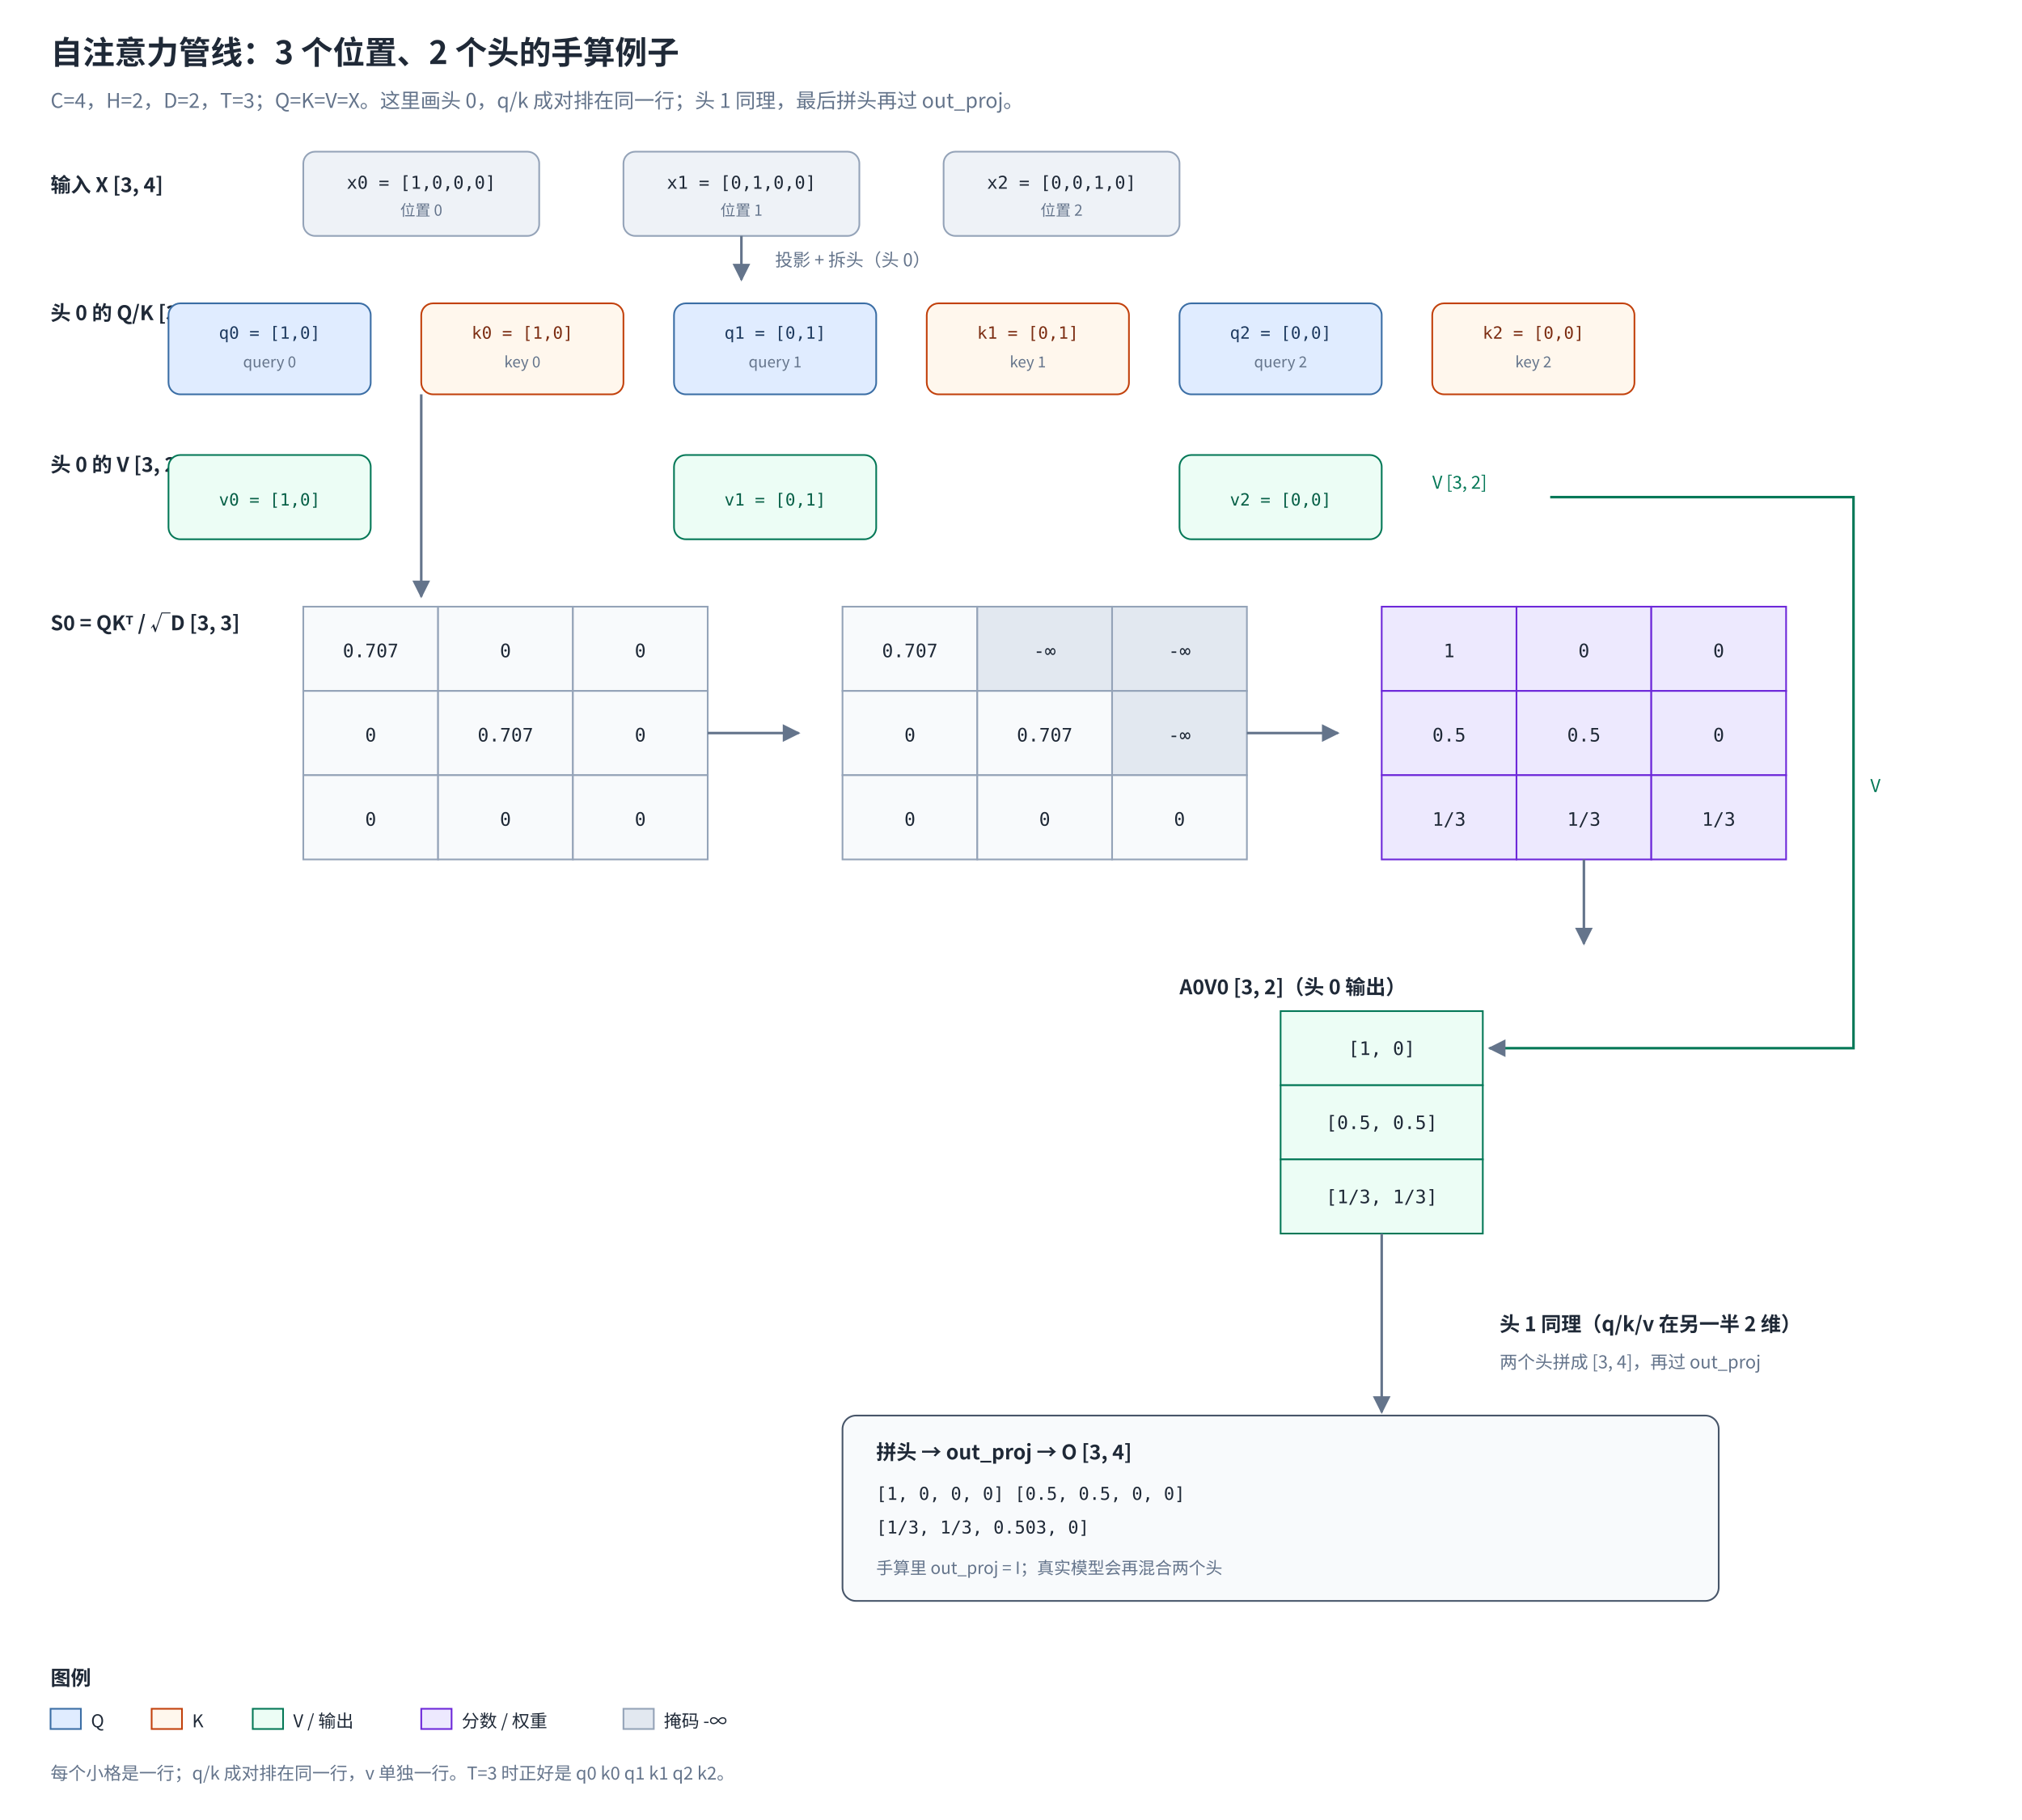
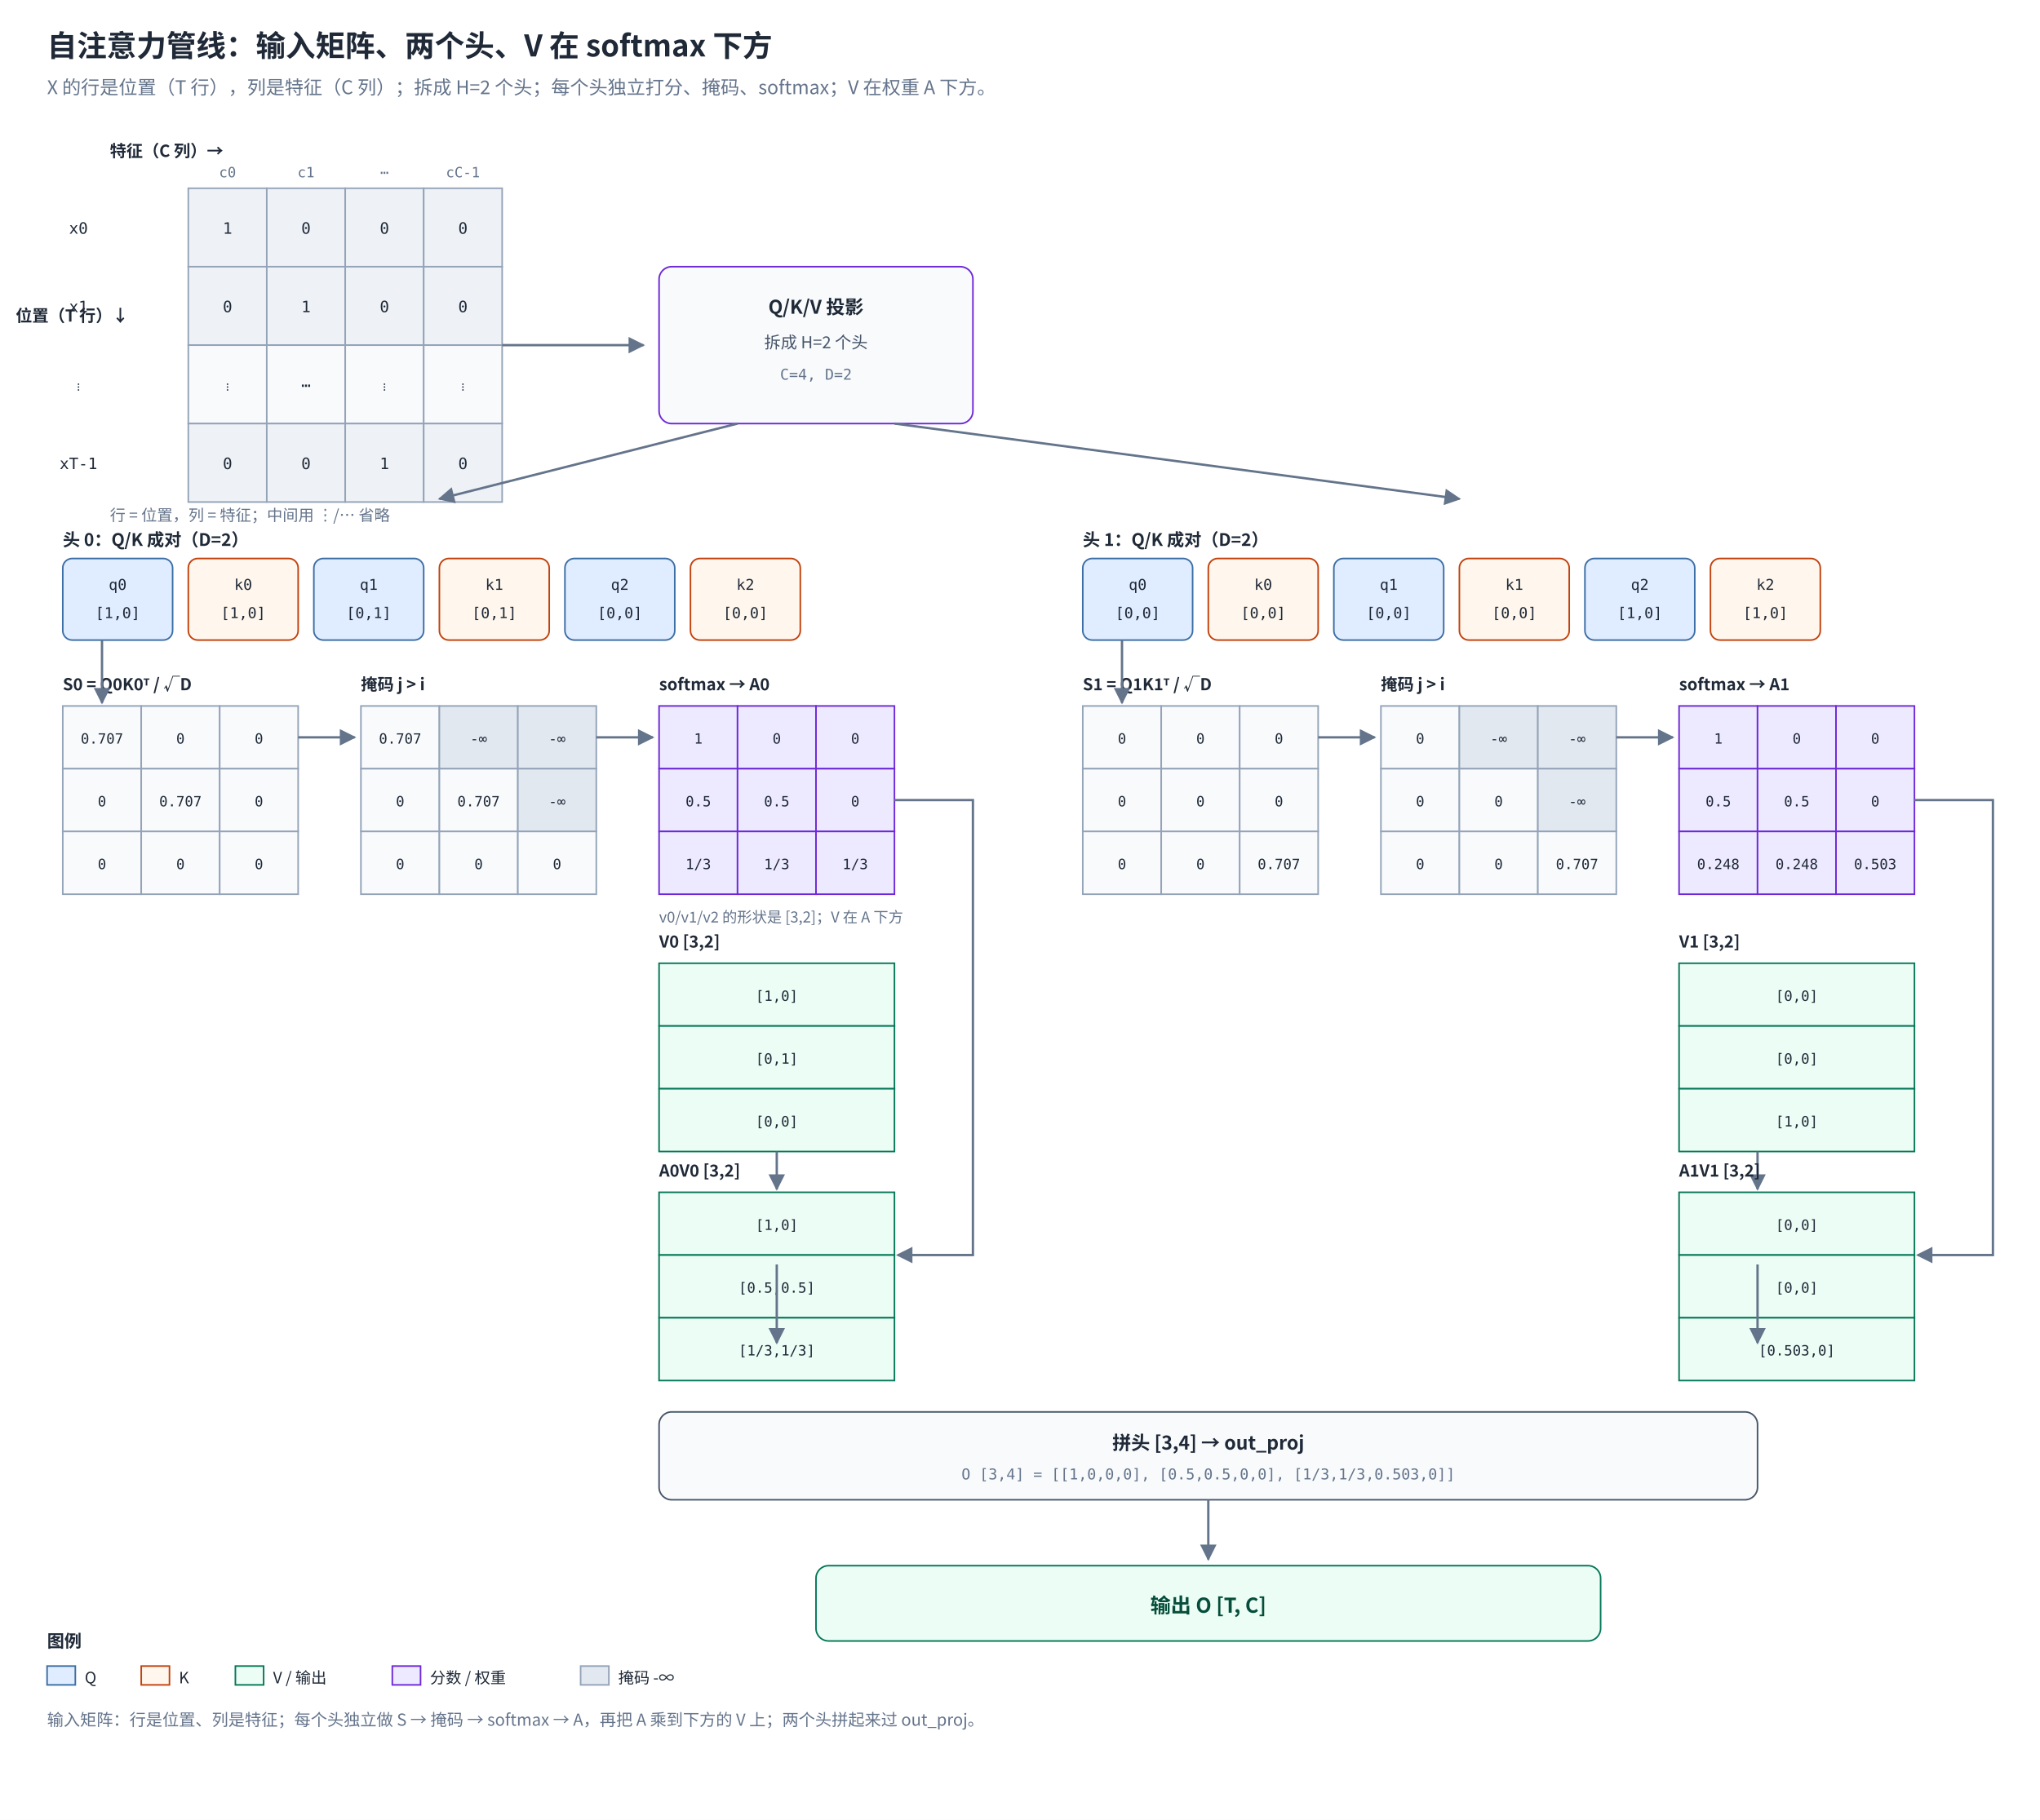
- <svg xmlns="http://www.w3.org/2000/svg" viewBox="0 0 1200 1080" role="img" aria-labelledby="title desc">
-   <rect width="1200" height="1080" fill="#ffffff" />
-   <text x="30" y="38" font-family="system-ui, 'Noto Sans CJK SC', 'Noto Sans SC', sans-serif" font-size="19" font-weight="600" fill="#1f2937">自注意力管线：3 个位置、2 个头的手算例子</text>
-   <text x="30" y="64" font-family="system-ui, 'Noto Sans CJK SC', 'Noto Sans SC', sans-serif" font-size="12" fill="#64748b">C=4，H=2，D=2，T=3；Q=K=V=X。这里画头 0，q/k 成对排在同一行；头 1 同理，最后拼头再过 out_proj。</text>
-   <text x="30" y="114" font-family="system-ui, 'Noto Sans CJK SC', 'Noto Sans SC', sans-serif" font-size="12" font-weight="600" fill="#1f2937">输入 X [3, 4]</text>
-   <rect x="180" y="90" width="140" height="50" rx="7" fill="#eef2f7" stroke="#94a3b8" />
-   <text x="250" y="112" text-anchor="middle" font-family="ui-monospace, monospace" font-size="10.5" fill="#1f2937">x0 = [1,0,0,0]</text>
-   <text x="250" y="128" text-anchor="middle" font-family="system-ui, 'Noto Sans CJK SC', 'Noto Sans SC', sans-serif" font-size="9" fill="#64748b">位置 0</text>
-   <rect x="370" y="90" width="140" height="50" rx="7" fill="#eef2f7" stroke="#94a3b8" />
-   <text x="440" y="112" text-anchor="middle" font-family="ui-monospace, monospace" font-size="10.5" fill="#1f2937">x1 = [0,1,0,0]</text>
-   <text x="440" y="128" text-anchor="middle" font-family="system-ui, 'Noto Sans CJK SC', 'Noto Sans SC', sans-serif" font-size="9" fill="#64748b">位置 1</text>
-   <rect x="560" y="90" width="140" height="50" rx="7" fill="#eef2f7" stroke="#94a3b8" />
-   <text x="630" y="112" text-anchor="middle" font-family="ui-monospace, monospace" font-size="10.5" fill="#1f2937">x2 = [0,0,1,0]</text>
-   <text x="630" y="128" text-anchor="middle" font-family="system-ui, 'Noto Sans CJK SC', 'Noto Sans SC', sans-serif" font-size="9" fill="#64748b">位置 2</text>
-   <line x1="440" y1="140" x2="440" y2="166" stroke="#64748b" stroke-width="1.5" marker-end="url(#arrow)" />
-   <text x="460" y="158" font-family="system-ui, 'Noto Sans CJK SC', 'Noto Sans SC', sans-serif" font-size="10.5" fill="#64748b">投影 + 拆头（头 0）</text>
-   <text x="30" y="190" font-family="system-ui, 'Noto Sans CJK SC', 'Noto Sans SC', sans-serif" font-size="12" font-weight="600" fill="#1f2937">头 0 的 Q/K [3, 2]：q/k 成对</text>
-   <rect x="100" y="180" width="120" height="54" rx="7" fill="#e0ecff" stroke="#3b6ea5" />
-   <text x="160" y="201" text-anchor="middle" font-family="ui-monospace, monospace" font-size="10" fill="#1e3a5f">q0 = [1,0]</text>
-   <text x="160" y="218" text-anchor="middle" font-family="system-ui, 'Noto Sans CJK SC', 'Noto Sans SC', sans-serif" font-size="9" fill="#64748b">query 0</text>
-   <rect x="250" y="180" width="120" height="54" rx="7" fill="#fff7ed" stroke="#c2410c" />
-   <text x="310" y="201" text-anchor="middle" font-family="ui-monospace, monospace" font-size="10" fill="#7c2d12">k0 = [1,0]</text>
-   <text x="310" y="218" text-anchor="middle" font-family="system-ui, 'Noto Sans CJK SC', 'Noto Sans SC', sans-serif" font-size="9" fill="#64748b">key 0</text>
-   <rect x="400" y="180" width="120" height="54" rx="7" fill="#e0ecff" stroke="#3b6ea5" />
-   <text x="460" y="201" text-anchor="middle" font-family="ui-monospace, monospace" font-size="10" fill="#1e3a5f">q1 = [0,1]</text>
-   <text x="460" y="218" text-anchor="middle" font-family="system-ui, 'Noto Sans CJK SC', 'Noto Sans SC', sans-serif" font-size="9" fill="#64748b">query 1</text>
-   <rect x="550" y="180" width="120" height="54" rx="7" fill="#fff7ed" stroke="#c2410c" />
-   <text x="610" y="201" text-anchor="middle" font-family="ui-monospace, monospace" font-size="10" fill="#7c2d12">k1 = [0,1]</text>
-   <text x="610" y="218" text-anchor="middle" font-family="system-ui, 'Noto Sans CJK SC', 'Noto Sans SC', sans-serif" font-size="9" fill="#64748b">key 1</text>
-   <rect x="700" y="180" width="120" height="54" rx="7" fill="#e0ecff" stroke="#3b6ea5" />
-   <text x="760" y="201" text-anchor="middle" font-family="ui-monospace, monospace" font-size="10" fill="#1e3a5f">q2 = [0,0]</text>
-   <text x="760" y="218" text-anchor="middle" font-family="system-ui, 'Noto Sans CJK SC', 'Noto Sans SC', sans-serif" font-size="9" fill="#64748b">query 2</text>
-   <rect x="850" y="180" width="120" height="54" rx="7" fill="#fff7ed" stroke="#c2410c" />
-   <text x="910" y="201" text-anchor="middle" font-family="ui-monospace, monospace" font-size="10" fill="#7c2d12">k2 = [0,0]</text>
-   <text x="910" y="218" text-anchor="middle" font-family="system-ui, 'Noto Sans CJK SC', 'Noto Sans SC', sans-serif" font-size="9" fill="#64748b">key 2</text>
-   <text x="30" y="280" font-family="system-ui, 'Noto Sans CJK SC', 'Noto Sans SC', sans-serif" font-size="12" font-weight="600" fill="#1f2937">头 0 的 V [3, 2]</text>
-   <rect x="100" y="270" width="120" height="50" rx="7" fill="#ecfdf5" stroke="#047857" />
-   <text x="160" y="300" text-anchor="middle" font-family="ui-monospace, monospace" font-size="10" fill="#065f46">v0 = [1,0]</text>
-   <rect x="400" y="270" width="120" height="50" rx="7" fill="#ecfdf5" stroke="#047857" />
-   <text x="460" y="300" text-anchor="middle" font-family="ui-monospace, monospace" font-size="10" fill="#065f46">v1 = [0,1]</text>
-   <rect x="700" y="270" width="120" height="50" rx="7" fill="#ecfdf5" stroke="#047857" />
-   <text x="760" y="300" text-anchor="middle" font-family="ui-monospace, monospace" font-size="10" fill="#065f46">v2 = [0,0]</text>
-   <line x1="250" y1="234" x2="250" y2="354" stroke="#64748b" stroke-width="1.5" marker-end="url(#arrow)" />
-   <text x="30" y="374" font-family="system-ui, 'Noto Sans CJK SC', 'Noto Sans SC', sans-serif" font-size="12" font-weight="600" fill="#1f2937">S0 = QKᵀ / √D [3, 3]</text>
-   <g font-family="ui-monospace, monospace" font-size="11" fill="#1f2937">
-     <rect x="180" y="360" width="80" height="50" fill="#f8fafc" stroke="#94a3b8" />
-     <text x="220" y="390" text-anchor="middle">0.707</text>
-     <rect x="260" y="360" width="80" height="50" fill="#f8fafc" stroke="#94a3b8" />
-     <text x="300" y="390" text-anchor="middle">0</text>
-     <rect x="340" y="360" width="80" height="50" fill="#f8fafc" stroke="#94a3b8" />
-     <text x="380" y="390" text-anchor="middle">0</text>
-     <rect x="180" y="410" width="80" height="50" fill="#f8fafc" stroke="#94a3b8" />
-     <text x="220" y="440" text-anchor="middle">0</text>
-     <rect x="260" y="410" width="80" height="50" fill="#f8fafc" stroke="#94a3b8" />
-     <text x="300" y="440" text-anchor="middle">0.707</text>
-     <rect x="340" y="410" width="80" height="50" fill="#f8fafc" stroke="#94a3b8" />
-     <text x="380" y="440" text-anchor="middle">0</text>
-     <rect x="180" y="460" width="80" height="50" fill="#f8fafc" stroke="#94a3b8" />
-     <text x="220" y="490" text-anchor="middle">0</text>
-     <rect x="260" y="460" width="80" height="50" fill="#f8fafc" stroke="#94a3b8" />
-     <text x="300" y="490" text-anchor="middle">0</text>
-     <rect x="340" y="460" width="80" height="50" fill="#f8fafc" stroke="#94a3b8" />
-     <text x="380" y="490" text-anchor="middle">0</text>
-   </g>
-   <line x1="420" y1="435" x2="474" y2="435" stroke="#64748b" stroke-width="1.5" marker-end="url(#arrow)" />
-   <text x="500" y="374" font-family="system-ui, 'Noto Sans CJK SC', 'Noto Sans SC', sans-serif" font-size="12" font-weight="600" fill="#1f2937">掩码：j &gt; i → -∞</text>
-   <g font-family="ui-monospace, monospace" font-size="11" fill="#1f2937">
-     <rect x="500" y="360" width="80" height="50" fill="#f8fafc" stroke="#94a3b8" />
-     <text x="540" y="390" text-anchor="middle">0.707</text>
-     <rect x="580" y="360" width="80" height="50" fill="#e2e8f0" stroke="#94a3b8" />
-     <text x="620" y="390" text-anchor="middle">-∞</text>
-     <rect x="660" y="360" width="80" height="50" fill="#e2e8f0" stroke="#94a3b8" />
-     <text x="700" y="390" text-anchor="middle">-∞</text>
-     <rect x="500" y="410" width="80" height="50" fill="#f8fafc" stroke="#94a3b8" />
-     <text x="540" y="440" text-anchor="middle">0</text>
-     <rect x="580" y="410" width="80" height="50" fill="#f8fafc" stroke="#94a3b8" />
-     <text x="620" y="440" text-anchor="middle">0.707</text>
-     <rect x="660" y="410" width="80" height="50" fill="#e2e8f0" stroke="#94a3b8" />
-     <text x="700" y="440" text-anchor="middle">-∞</text>
-     <rect x="500" y="460" width="80" height="50" fill="#f8fafc" stroke="#94a3b8" />
-     <text x="540" y="490" text-anchor="middle">0</text>
-     <rect x="580" y="460" width="80" height="50" fill="#f8fafc" stroke="#94a3b8" />
-     <text x="620" y="490" text-anchor="middle">0</text>
-     <rect x="660" y="460" width="80" height="50" fill="#f8fafc" stroke="#94a3b8" />
-     <text x="700" y="490" text-anchor="middle">0</text>
-   </g>
-   <line x1="740" y1="435" x2="794" y2="435" stroke="#64748b" stroke-width="1.5" marker-end="url(#arrow)" />
-   <text x="820" y="374" font-family="system-ui, 'Noto Sans CJK SC', 'Noto Sans SC', sans-serif" font-size="12" font-weight="600" fill="#1f2937">softmax → A0 [3, 3]</text>
-   <g font-family="ui-monospace, monospace" font-size="11" fill="#1f2937">
-     <rect x="820" y="360" width="80" height="50" fill="#ede9fe" stroke="#6d28d9" />
-     <text x="860" y="390" text-anchor="middle">1</text>
-     <rect x="900" y="360" width="80" height="50" fill="#ede9fe" stroke="#6d28d9" />
-     <text x="940" y="390" text-anchor="middle">0</text>
-     <rect x="980" y="360" width="80" height="50" fill="#ede9fe" stroke="#6d28d9" />
-     <text x="1020" y="390" text-anchor="middle">0</text>
-     <rect x="820" y="410" width="80" height="50" fill="#ede9fe" stroke="#6d28d9" />
-     <text x="860" y="440" text-anchor="middle">0.5</text>
-     <rect x="900" y="410" width="80" height="50" fill="#ede9fe" stroke="#6d28d9" />
-     <text x="940" y="440" text-anchor="middle">0.5</text>
-     <rect x="980" y="410" width="80" height="50" fill="#ede9fe" stroke="#6d28d9" />
-     <text x="1020" y="440" text-anchor="middle">0</text>
-     <rect x="820" y="460" width="80" height="50" fill="#ede9fe" stroke="#6d28d9" />
-     <text x="860" y="490" text-anchor="middle">1/3</text>
-     <rect x="900" y="460" width="80" height="50" fill="#ede9fe" stroke="#6d28d9" />
-     <text x="940" y="490" text-anchor="middle">1/3</text>
-     <rect x="980" y="460" width="80" height="50" fill="#ede9fe" stroke="#6d28d9" />
-     <text x="1020" y="490" text-anchor="middle">1/3</text>
-   </g>
-   <line x1="940" y1="510" x2="940" y2="560" stroke="#64748b" stroke-width="1.5" marker-end="url(#arrow)" />
-   <text x="700" y="590" font-family="system-ui, 'Noto Sans CJK SC', 'Noto Sans SC', sans-serif" font-size="12" font-weight="600" fill="#1f2937">A0V0 [3, 2]（头 0 输出）</text>
-   <g font-family="ui-monospace, monospace" font-size="11" fill="#1f2937">
-     <rect x="760" y="600" width="120" height="44" fill="#ecfdf5" stroke="#047857" />
-     <text x="820" y="626" text-anchor="middle">[1, 0]</text>
-     <rect x="760" y="644" width="120" height="44" fill="#ecfdf5" stroke="#047857" />
-     <text x="820" y="670" text-anchor="middle">[0.5, 0.5]</text>
-     <rect x="760" y="688" width="120" height="44" fill="#ecfdf5" stroke="#047857" />
-     <text x="820" y="714" text-anchor="middle">[1/3, 1/3]</text>
-   </g>
-   <text x="850" y="290" font-family="system-ui, 'Noto Sans CJK SC', 'Noto Sans SC', sans-serif" font-size="10.5" fill="#047857">V [3, 2]</text>
-   <path d="M 920 295 L 1100 295 L 1100 622 L 884 622" fill="none" stroke="#047857" stroke-width="1.5" marker-end="url(#arrow)" />
-   <text x="1110" y="470" font-family="system-ui, 'Noto Sans CJK SC', 'Noto Sans SC', sans-serif" font-size="10.5" fill="#047857">V</text>
-   <line x1="820" y1="732" x2="820" y2="838" stroke="#64748b" stroke-width="1.5" marker-end="url(#arrow)" />
-   <text x="890" y="790" font-family="system-ui, 'Noto Sans CJK SC', 'Noto Sans SC', sans-serif" font-size="12" font-weight="600" fill="#1f2937">头 1 同理（q/k/v 在另一半 2 维）</text>
-   <text x="890" y="812" font-family="system-ui, 'Noto Sans CJK SC', 'Noto Sans SC', sans-serif" font-size="10.5" fill="#64748b">两个头拼成 [3, 4]，再过 out_proj</text>
-   <rect x="500" y="840" width="520" height="110" rx="8" fill="#f8fafc" stroke="#475569" />
-   <text x="520" y="866" font-family="system-ui, 'Noto Sans CJK SC', 'Noto Sans SC', sans-serif" font-size="12" font-weight="600" fill="#1f2937">拼头 → out_proj → O [3, 4]</text>
-   <text x="520" y="890" font-family="ui-monospace, monospace" font-size="10.5" fill="#1f2937">[1, 0, 0, 0]   [0.5, 0.5, 0, 0]</text>
-   <text x="520" y="910" font-family="ui-monospace, monospace" font-size="10.5" fill="#1f2937">[1/3, 1/3, 0.503, 0]</text>
-   <text x="520" y="934" font-family="system-ui, 'Noto Sans CJK SC', 'Noto Sans SC', sans-serif" font-size="10" fill="#64748b">手算里 out_proj = I；真实模型会再混合两个头</text>
-   <text x="30" y="1000" font-family="system-ui, 'Noto Sans CJK SC', 'Noto Sans SC', sans-serif" font-size="12" font-weight="600" fill="#1f2937">图例</text>
-   <rect x="30" y="1014" width="18" height="12" fill="#e0ecff" stroke="#3b6ea5" />
-   <text x="54" y="1025" font-family="system-ui, 'Noto Sans CJK SC', 'Noto Sans SC', sans-serif" font-size="10.5" fill="#1f2937">Q</text>
-   <rect x="90" y="1014" width="18" height="12" fill="#fff7ed" stroke="#c2410c" />
-   <text x="114" y="1025" font-family="system-ui, 'Noto Sans CJK SC', 'Noto Sans SC', sans-serif" font-size="10.5" fill="#1f2937">K</text>
-   <rect x="150" y="1014" width="18" height="12" fill="#ecfdf5" stroke="#047857" />
-   <text x="174" y="1025" font-family="system-ui, 'Noto Sans CJK SC', 'Noto Sans SC', sans-serif" font-size="10.5" fill="#1f2937">V / 输出</text>
-   <rect x="250" y="1014" width="18" height="12" fill="#ede9fe" stroke="#6d28d9" />
-   <text x="274" y="1025" font-family="system-ui, 'Noto Sans CJK SC', 'Noto Sans SC', sans-serif" font-size="10.5" fill="#1f2937">分数 / 权重</text>
-   <rect x="370" y="1014" width="18" height="12" fill="#e2e8f0" stroke="#94a3b8" />
-   <text x="394" y="1025" font-family="system-ui, 'Noto Sans CJK SC', 'Noto Sans SC', sans-serif" font-size="10.5" fill="#1f2937">掩码 -∞</text>
-   <text x="30" y="1056" font-family="system-ui, 'Noto Sans CJK SC', 'Noto Sans SC', sans-serif" font-size="10.5" fill="#64748b">每个小格是一行；q/k 成对排在同一行，v 单独一行。T=3 时正好是 q0 k0 q1 k1 q2 k2。</text>
+ <svg xmlns="http://www.w3.org/2000/svg" viewBox="0 0 1300 1160" role="img" aria-labelledby="title desc">
+   <rect width="1300" height="1160" fill="#ffffff" />
+   <text x="30" y="36" font-family="system-ui, 'Noto Sans CJK SC', 'Noto Sans SC', sans-serif" font-size="19" font-weight="600" fill="#1f2937">自注意力管线：输入矩阵、两个头、V 在 softmax 下方</text>
+   <text x="30" y="60" font-family="system-ui, 'Noto Sans CJK SC', 'Noto Sans SC', sans-serif" font-size="12" fill="#64748b">X 的行是位置（T 行），列是特征（C 列）；拆成 H=2 个头；每个头独立打分、掩码、softmax；V 在权重 A 下方。</text>
+   <text x="70" y="100" font-family="system-ui, 'Noto Sans CJK SC', 'Noto Sans SC', sans-serif" font-size="10.5" font-weight="600" fill="#1f2937">特征（C 列）→</text>
+   <g font-family="ui-monospace, monospace" font-size="9" fill="#64748b">
+     <text x="145" y="113" text-anchor="middle">c0</text>
+     <text x="195" y="113" text-anchor="middle">c1</text>
+     <text x="245" y="113" text-anchor="middle">⋯</text>
+     <text x="295" y="113" text-anchor="middle">cC-1</text>
+   </g>
+   <text x="10" y="205" font-family="system-ui, 'Noto Sans CJK SC', 'Noto Sans SC', sans-serif" font-size="10.5" font-weight="600" fill="#1f2937">位置（T 行）↓</text>
+   <g font-family="ui-monospace, monospace" font-size="10" fill="#1f2937">
+     <text x="50" y="149" text-anchor="middle">x0</text>
+     <rect x="120" y="120" width="50" height="50" fill="#eef2f7" stroke="#94a3b8" />
+     <text x="145" y="149" text-anchor="middle">1</text>
+     <rect x="170" y="120" width="50" height="50" fill="#eef2f7" stroke="#94a3b8" />
+     <text x="195" y="149" text-anchor="middle">0</text>
+     <rect x="220" y="120" width="50" height="50" fill="#eef2f7" stroke="#94a3b8" />
+     <text x="245" y="149" text-anchor="middle">0</text>
+     <rect x="270" y="120" width="50" height="50" fill="#eef2f7" stroke="#94a3b8" />
+     <text x="295" y="149" text-anchor="middle">0</text>
+     <text x="50" y="199" text-anchor="middle">x1</text>
+     <rect x="120" y="170" width="50" height="50" fill="#eef2f7" stroke="#94a3b8" />
+     <text x="145" y="199" text-anchor="middle">0</text>
+     <rect x="170" y="170" width="50" height="50" fill="#eef2f7" stroke="#94a3b8" />
+     <text x="195" y="199" text-anchor="middle">1</text>
+     <rect x="220" y="170" width="50" height="50" fill="#eef2f7" stroke="#94a3b8" />
+     <text x="245" y="199" text-anchor="middle">0</text>
+     <rect x="270" y="170" width="50" height="50" fill="#eef2f7" stroke="#94a3b8" />
+     <text x="295" y="199" text-anchor="middle">0</text>
+     <text x="50" y="249" text-anchor="middle">⋮</text>
+     <rect x="120" y="220" width="50" height="50" fill="#f8fafc" stroke="#94a3b8" />
+     <text x="145" y="249" text-anchor="middle">⋮</text>
+     <rect x="170" y="220" width="50" height="50" fill="#f8fafc" stroke="#94a3b8" />
+     <text x="195" y="249" text-anchor="middle">⋯</text>
+     <rect x="220" y="220" width="50" height="50" fill="#f8fafc" stroke="#94a3b8" />
+     <text x="245" y="249" text-anchor="middle">⋮</text>
+     <rect x="270" y="220" width="50" height="50" fill="#f8fafc" stroke="#94a3b8" />
+     <text x="295" y="249" text-anchor="middle">⋮</text>
+     <text x="50" y="299" text-anchor="middle">xT-1</text>
+     <rect x="120" y="270" width="50" height="50" fill="#eef2f7" stroke="#94a3b8" />
+     <text x="145" y="299" text-anchor="middle">0</text>
+     <rect x="170" y="270" width="50" height="50" fill="#eef2f7" stroke="#94a3b8" />
+     <text x="195" y="299" text-anchor="middle">0</text>
+     <rect x="220" y="270" width="50" height="50" fill="#eef2f7" stroke="#94a3b8" />
+     <text x="245" y="299" text-anchor="middle">1</text>
+     <rect x="270" y="270" width="50" height="50" fill="#eef2f7" stroke="#94a3b8" />
+     <text x="295" y="299" text-anchor="middle">0</text>
+   </g>
+   <text x="70" y="332" font-family="system-ui, 'Noto Sans CJK SC', 'Noto Sans SC', sans-serif" font-size="10" fill="#64748b">行 = 位置，列 = 特征；中间用 ⋮/⋯ 省略</text>
+   <line x1="320" y1="220" x2="410" y2="220" stroke="#64748b" stroke-width="1.5" marker-end="url(#arrow)" />
+   <rect x="420" y="170" width="200" height="100" rx="8" fill="#f8fafc" stroke="#6d28d9" />
+   <text x="520" y="200" text-anchor="middle" font-family="system-ui, 'Noto Sans CJK SC', 'Noto Sans SC', sans-serif" font-size="12" font-weight="600" fill="#1f2937">Q/K/V 投影</text>
+   <text x="520" y="222" text-anchor="middle" font-family="system-ui, 'Noto Sans CJK SC', 'Noto Sans SC', sans-serif" font-size="10.5" fill="#475569">拆成 H=2 个头</text>
+   <text x="520" y="242" text-anchor="middle" font-family="ui-monospace, monospace" font-size="9.5" fill="#64748b">C=4, D=2</text>
+   <line x1="470" y1="270" x2="280" y2="318" stroke="#64748b" stroke-width="1.5" marker-end="url(#arrow)" />
+   <line x1="570" y1="270" x2="930" y2="318" stroke="#64748b" stroke-width="1.5" marker-end="url(#arrow)" />
+   <text x="40" y="348" font-family="system-ui, 'Noto Sans CJK SC', 'Noto Sans SC', sans-serif" font-size="11" font-weight="600" fill="#1f2937">头 0：Q/K 成对（D=2）</text>
+   <g font-family="ui-monospace, monospace" font-size="9.5" fill="#1f2937">
+     <rect x="40" y="356" width="70" height="52" rx="6" fill="#e0ecff" stroke="#3b6ea5" />
+     <text x="75" y="376" text-anchor="middle">q0</text>
+     <text x="75" y="394" text-anchor="middle">[1,0]</text>
+     <rect x="120" y="356" width="70" height="52" rx="6" fill="#fff7ed" stroke="#c2410c" />
+     <text x="155" y="376" text-anchor="middle">k0</text>
+     <text x="155" y="394" text-anchor="middle">[1,0]</text>
+     <rect x="200" y="356" width="70" height="52" rx="6" fill="#e0ecff" stroke="#3b6ea5" />
+     <text x="235" y="376" text-anchor="middle">q1</text>
+     <text x="235" y="394" text-anchor="middle">[0,1]</text>
+     <rect x="280" y="356" width="70" height="52" rx="6" fill="#fff7ed" stroke="#c2410c" />
+     <text x="315" y="376" text-anchor="middle">k1</text>
+     <text x="315" y="394" text-anchor="middle">[0,1]</text>
+     <rect x="360" y="356" width="70" height="52" rx="6" fill="#e0ecff" stroke="#3b6ea5" />
+     <text x="395" y="376" text-anchor="middle">q2</text>
+     <text x="395" y="394" text-anchor="middle">[0,0]</text>
+     <rect x="440" y="356" width="70" height="52" rx="6" fill="#fff7ed" stroke="#c2410c" />
+     <text x="475" y="376" text-anchor="middle">k2</text>
+     <text x="475" y="394" text-anchor="middle">[0,0]</text>
+   </g>
+   <text x="690" y="348" font-family="system-ui, 'Noto Sans CJK SC', 'Noto Sans SC', sans-serif" font-size="11" font-weight="600" fill="#1f2937">头 1：Q/K 成对（D=2）</text>
+   <g font-family="ui-monospace, monospace" font-size="9.5" fill="#1f2937">
+     <rect x="690" y="356" width="70" height="52" rx="6" fill="#e0ecff" stroke="#3b6ea5" />
+     <text x="725" y="376" text-anchor="middle">q0</text>
+     <text x="725" y="394" text-anchor="middle">[0,0]</text>
+     <rect x="770" y="356" width="70" height="52" rx="6" fill="#fff7ed" stroke="#c2410c" />
+     <text x="805" y="376" text-anchor="middle">k0</text>
+     <text x="805" y="394" text-anchor="middle">[0,0]</text>
+     <rect x="850" y="356" width="70" height="52" rx="6" fill="#e0ecff" stroke="#3b6ea5" />
+     <text x="885" y="376" text-anchor="middle">q1</text>
+     <text x="885" y="394" text-anchor="middle">[0,0]</text>
+     <rect x="930" y="356" width="70" height="52" rx="6" fill="#fff7ed" stroke="#c2410c" />
+     <text x="965" y="376" text-anchor="middle">k1</text>
+     <text x="965" y="394" text-anchor="middle">[0,0]</text>
+     <rect x="1010" y="356" width="70" height="52" rx="6" fill="#e0ecff" stroke="#3b6ea5" />
+     <text x="1045" y="376" text-anchor="middle">q2</text>
+     <text x="1045" y="394" text-anchor="middle">[1,0]</text>
+     <rect x="1090" y="356" width="70" height="52" rx="6" fill="#fff7ed" stroke="#c2410c" />
+     <text x="1125" y="376" text-anchor="middle">k2</text>
+     <text x="1125" y="394" text-anchor="middle">[1,0]</text>
+   </g>
+   <text x="40" y="440" font-family="system-ui, 'Noto Sans CJK SC', 'Noto Sans SC', sans-serif" font-size="10.5" font-weight="600" fill="#1f2937">S0 = Q0K0ᵀ / √D</text>
+   <g font-family="ui-monospace, monospace" font-size="9" fill="#1f2937">
+     <rect x="40" y="450" width="50" height="40" fill="#f8fafc" stroke="#94a3b8" />
+     <text x="65" y="474" text-anchor="middle">0.707</text>
+     <rect x="90" y="450" width="50" height="40" fill="#f8fafc" stroke="#94a3b8" />
+     <text x="115" y="474" text-anchor="middle">0</text>
+     <rect x="140" y="450" width="50" height="40" fill="#f8fafc" stroke="#94a3b8" />
+     <text x="165" y="474" text-anchor="middle">0</text>
+     <rect x="40" y="490" width="50" height="40" fill="#f8fafc" stroke="#94a3b8" />
+     <text x="65" y="514" text-anchor="middle">0</text>
+     <rect x="90" y="490" width="50" height="40" fill="#f8fafc" stroke="#94a3b8" />
+     <text x="115" y="514" text-anchor="middle">0.707</text>
+     <rect x="140" y="490" width="50" height="40" fill="#f8fafc" stroke="#94a3b8" />
+     <text x="165" y="514" text-anchor="middle">0</text>
+     <rect x="40" y="530" width="50" height="40" fill="#f8fafc" stroke="#94a3b8" />
+     <text x="65" y="554" text-anchor="middle">0</text>
+     <rect x="90" y="530" width="50" height="40" fill="#f8fafc" stroke="#94a3b8" />
+     <text x="115" y="554" text-anchor="middle">0</text>
+     <rect x="140" y="530" width="50" height="40" fill="#f8fafc" stroke="#94a3b8" />
+     <text x="165" y="554" text-anchor="middle">0</text>
+   </g>
+   <text x="230" y="440" font-family="system-ui, 'Noto Sans CJK SC', 'Noto Sans SC', sans-serif" font-size="10.5" font-weight="600" fill="#1f2937">掩码 j &gt; i</text>
+   <g font-family="ui-monospace, monospace" font-size="9" fill="#1f2937">
+     <rect x="230" y="450" width="50" height="40" fill="#f8fafc" stroke="#94a3b8" />
+     <text x="255" y="474" text-anchor="middle">0.707</text>
+     <rect x="280" y="450" width="50" height="40" fill="#e2e8f0" stroke="#94a3b8" />
+     <text x="305" y="474" text-anchor="middle">-∞</text>
+     <rect x="330" y="450" width="50" height="40" fill="#e2e8f0" stroke="#94a3b8" />
+     <text x="355" y="474" text-anchor="middle">-∞</text>
+     <rect x="230" y="490" width="50" height="40" fill="#f8fafc" stroke="#94a3b8" />
+     <text x="255" y="514" text-anchor="middle">0</text>
+     <rect x="280" y="490" width="50" height="40" fill="#f8fafc" stroke="#94a3b8" />
+     <text x="305" y="514" text-anchor="middle">0.707</text>
+     <rect x="330" y="490" width="50" height="40" fill="#e2e8f0" stroke="#94a3b8" />
+     <text x="355" y="514" text-anchor="middle">-∞</text>
+     <rect x="230" y="530" width="50" height="40" fill="#f8fafc" stroke="#94a3b8" />
+     <text x="255" y="554" text-anchor="middle">0</text>
+     <rect x="280" y="530" width="50" height="40" fill="#f8fafc" stroke="#94a3b8" />
+     <text x="305" y="554" text-anchor="middle">0</text>
+     <rect x="330" y="530" width="50" height="40" fill="#f8fafc" stroke="#94a3b8" />
+     <text x="355" y="554" text-anchor="middle">0</text>
+   </g>
+   <text x="420" y="440" font-family="system-ui, 'Noto Sans CJK SC', 'Noto Sans SC', sans-serif" font-size="10.5" font-weight="600" fill="#1f2937">softmax → A0</text>
+   <g font-family="ui-monospace, monospace" font-size="9" fill="#1f2937">
+     <rect x="420" y="450" width="50" height="40" fill="#ede9fe" stroke="#6d28d9" />
+     <text x="445" y="474" text-anchor="middle">1</text>
+     <rect x="470" y="450" width="50" height="40" fill="#ede9fe" stroke="#6d28d9" />
+     <text x="495" y="474" text-anchor="middle">0</text>
+     <rect x="520" y="450" width="50" height="40" fill="#ede9fe" stroke="#6d28d9" />
+     <text x="545" y="474" text-anchor="middle">0</text>
+     <rect x="420" y="490" width="50" height="40" fill="#ede9fe" stroke="#6d28d9" />
+     <text x="445" y="514" text-anchor="middle">0.5</text>
+     <rect x="470" y="490" width="50" height="40" fill="#ede9fe" stroke="#6d28d9" />
+     <text x="495" y="514" text-anchor="middle">0.5</text>
+     <rect x="520" y="490" width="50" height="40" fill="#ede9fe" stroke="#6d28d9" />
+     <text x="545" y="514" text-anchor="middle">0</text>
+     <rect x="420" y="530" width="50" height="40" fill="#ede9fe" stroke="#6d28d9" />
+     <text x="445" y="554" text-anchor="middle">1/3</text>
+     <rect x="470" y="530" width="50" height="40" fill="#ede9fe" stroke="#6d28d9" />
+     <text x="495" y="554" text-anchor="middle">1/3</text>
+     <rect x="520" y="530" width="50" height="40" fill="#ede9fe" stroke="#6d28d9" />
+     <text x="545" y="554" text-anchor="middle">1/3</text>
+   </g>
+   <line x1="65" y1="408" x2="65" y2="448" stroke="#64748b" stroke-width="1.5" marker-end="url(#arrow)" />
+   <line x1="190" y1="470" x2="226" y2="470" stroke="#64748b" stroke-width="1.5" marker-end="url(#arrow)" />
+   <line x1="380" y1="470" x2="416" y2="470" stroke="#64748b" stroke-width="1.5" marker-end="url(#arrow)" />
+   <text x="690" y="440" font-family="system-ui, 'Noto Sans CJK SC', 'Noto Sans SC', sans-serif" font-size="10.5" font-weight="600" fill="#1f2937">S1 = Q1K1ᵀ / √D</text>
+   <g font-family="ui-monospace, monospace" font-size="9" fill="#1f2937">
+     <rect x="690" y="450" width="50" height="40" fill="#f8fafc" stroke="#94a3b8" />
+     <text x="715" y="474" text-anchor="middle">0</text>
+     <rect x="740" y="450" width="50" height="40" fill="#f8fafc" stroke="#94a3b8" />
+     <text x="765" y="474" text-anchor="middle">0</text>
+     <rect x="790" y="450" width="50" height="40" fill="#f8fafc" stroke="#94a3b8" />
+     <text x="815" y="474" text-anchor="middle">0</text>
+     <rect x="690" y="490" width="50" height="40" fill="#f8fafc" stroke="#94a3b8" />
+     <text x="715" y="514" text-anchor="middle">0</text>
+     <rect x="740" y="490" width="50" height="40" fill="#f8fafc" stroke="#94a3b8" />
+     <text x="765" y="514" text-anchor="middle">0</text>
+     <rect x="790" y="490" width="50" height="40" fill="#f8fafc" stroke="#94a3b8" />
+     <text x="815" y="514" text-anchor="middle">0</text>
+     <rect x="690" y="530" width="50" height="40" fill="#f8fafc" stroke="#94a3b8" />
+     <text x="715" y="554" text-anchor="middle">0</text>
+     <rect x="740" y="530" width="50" height="40" fill="#f8fafc" stroke="#94a3b8" />
+     <text x="765" y="554" text-anchor="middle">0</text>
+     <rect x="790" y="530" width="50" height="40" fill="#f8fafc" stroke="#94a3b8" />
+     <text x="815" y="554" text-anchor="middle">0.707</text>
+   </g>
+   <text x="880" y="440" font-family="system-ui, 'Noto Sans CJK SC', 'Noto Sans SC', sans-serif" font-size="10.5" font-weight="600" fill="#1f2937">掩码 j &gt; i</text>
+   <g font-family="ui-monospace, monospace" font-size="9" fill="#1f2937">
+     <rect x="880" y="450" width="50" height="40" fill="#f8fafc" stroke="#94a3b8" />
+     <text x="905" y="474" text-anchor="middle">0</text>
+     <rect x="930" y="450" width="50" height="40" fill="#e2e8f0" stroke="#94a3b8" />
+     <text x="955" y="474" text-anchor="middle">-∞</text>
+     <rect x="980" y="450" width="50" height="40" fill="#e2e8f0" stroke="#94a3b8" />
+     <text x="1005" y="474" text-anchor="middle">-∞</text>
+     <rect x="880" y="490" width="50" height="40" fill="#f8fafc" stroke="#94a3b8" />
+     <text x="905" y="514" text-anchor="middle">0</text>
+     <rect x="930" y="490" width="50" height="40" fill="#f8fafc" stroke="#94a3b8" />
+     <text x="955" y="514" text-anchor="middle">0</text>
+     <rect x="980" y="490" width="50" height="40" fill="#e2e8f0" stroke="#94a3b8" />
+     <text x="1005" y="514" text-anchor="middle">-∞</text>
+     <rect x="880" y="530" width="50" height="40" fill="#f8fafc" stroke="#94a3b8" />
+     <text x="905" y="554" text-anchor="middle">0</text>
+     <rect x="930" y="530" width="50" height="40" fill="#f8fafc" stroke="#94a3b8" />
+     <text x="955" y="554" text-anchor="middle">0</text>
+     <rect x="980" y="530" width="50" height="40" fill="#f8fafc" stroke="#94a3b8" />
+     <text x="1005" y="554" text-anchor="middle">0.707</text>
+   </g>
+   <text x="1070" y="440" font-family="system-ui, 'Noto Sans CJK SC', 'Noto Sans SC', sans-serif" font-size="10.5" font-weight="600" fill="#1f2937">softmax → A1</text>
+   <g font-family="ui-monospace, monospace" font-size="9" fill="#1f2937">
+     <rect x="1070" y="450" width="50" height="40" fill="#ede9fe" stroke="#6d28d9" />
+     <text x="1095" y="474" text-anchor="middle">1</text>
+     <rect x="1120" y="450" width="50" height="40" fill="#ede9fe" stroke="#6d28d9" />
+     <text x="1145" y="474" text-anchor="middle">0</text>
+     <rect x="1170" y="450" width="50" height="40" fill="#ede9fe" stroke="#6d28d9" />
+     <text x="1195" y="474" text-anchor="middle">0</text>
+     <rect x="1070" y="490" width="50" height="40" fill="#ede9fe" stroke="#6d28d9" />
+     <text x="1095" y="514" text-anchor="middle">0.5</text>
+     <rect x="1120" y="490" width="50" height="40" fill="#ede9fe" stroke="#6d28d9" />
+     <text x="1145" y="514" text-anchor="middle">0.5</text>
+     <rect x="1170" y="490" width="50" height="40" fill="#ede9fe" stroke="#6d28d9" />
+     <text x="1195" y="514" text-anchor="middle">0</text>
+     <rect x="1070" y="530" width="50" height="40" fill="#ede9fe" stroke="#6d28d9" />
+     <text x="1095" y="554" text-anchor="middle">0.248</text>
+     <rect x="1120" y="530" width="50" height="40" fill="#ede9fe" stroke="#6d28d9" />
+     <text x="1145" y="554" text-anchor="middle">0.248</text>
+     <rect x="1170" y="530" width="50" height="40" fill="#ede9fe" stroke="#6d28d9" />
+     <text x="1195" y="554" text-anchor="middle">0.503</text>
+   </g>
+   <line x1="715" y1="408" x2="715" y2="448" stroke="#64748b" stroke-width="1.5" marker-end="url(#arrow)" />
+   <line x1="840" y1="470" x2="876" y2="470" stroke="#64748b" stroke-width="1.5" marker-end="url(#arrow)" />
+   <line x1="1030" y1="470" x2="1066" y2="470" stroke="#64748b" stroke-width="1.5" marker-end="url(#arrow)" />
+   <text x="420" y="604" font-family="system-ui, 'Noto Sans CJK SC', 'Noto Sans SC', sans-serif" font-size="10.5" font-weight="600" fill="#1f2937">V0 [3,2]</text>
+   <g font-family="ui-monospace, monospace" font-size="9" fill="#1f2937">
+     <rect x="420" y="614" width="150" height="40" fill="#ecfdf5" stroke="#047857" />
+     <text x="495" y="638" text-anchor="middle">[1,0]</text>
+     <rect x="420" y="654" width="150" height="40" fill="#ecfdf5" stroke="#047857" />
+     <text x="495" y="678" text-anchor="middle">[0,1]</text>
+     <rect x="420" y="694" width="150" height="40" fill="#ecfdf5" stroke="#047857" />
+     <text x="495" y="718" text-anchor="middle">[0,0]</text>
+   </g>
+   <text x="1070" y="604" font-family="system-ui, 'Noto Sans CJK SC', 'Noto Sans SC', sans-serif" font-size="10.5" font-weight="600" fill="#1f2937">V1 [3,2]</text>
+   <g font-family="ui-monospace, monospace" font-size="9" fill="#1f2937">
+     <rect x="1070" y="614" width="150" height="40" fill="#ecfdf5" stroke="#047857" />
+     <text x="1145" y="638" text-anchor="middle">[0,0]</text>
+     <rect x="1070" y="654" width="150" height="40" fill="#ecfdf5" stroke="#047857" />
+     <text x="1145" y="678" text-anchor="middle">[0,0]</text>
+     <rect x="1070" y="694" width="150" height="40" fill="#ecfdf5" stroke="#047857" />
+     <text x="1145" y="718" text-anchor="middle">[1,0]</text>
+   </g>
+   <text x="420" y="588" font-family="system-ui, 'Noto Sans CJK SC', 'Noto Sans SC', sans-serif" font-size="9.5" fill="#64748b">v0/v1/v2 的形状是 [3,2]；V 在 A 下方</text>
+   <path d="M 570 510 L 620 510 L 620 800 L 572 800" fill="none" stroke="#64748b" stroke-width="1.5" marker-end="url(#arrow)" />
+   <path d="M 1220 510 L 1270 510 L 1270 800 L 1222 800" fill="none" stroke="#64748b" stroke-width="1.5" marker-end="url(#arrow)" />
+   <line x1="495" y1="734" x2="495" y2="758" stroke="#64748b" stroke-width="1.5" marker-end="url(#arrow)" />
+   <line x1="1120" y1="734" x2="1120" y2="758" stroke="#64748b" stroke-width="1.5" marker-end="url(#arrow)" />
+   <text x="420" y="750" font-family="system-ui, 'Noto Sans CJK SC', 'Noto Sans SC', sans-serif" font-size="10.5" font-weight="600" fill="#1f2937">A0V0 [3,2]</text>
+   <text x="1070" y="750" font-family="system-ui, 'Noto Sans CJK SC', 'Noto Sans SC', sans-serif" font-size="10.5" font-weight="600" fill="#1f2937">A1V1 [3,2]</text>
+   <g font-family="ui-monospace, monospace" font-size="9" fill="#1f2937">
+     <rect x="420" y="760" width="150" height="40" fill="#ecfdf5" stroke="#047857" />
+     <text x="495" y="784" text-anchor="middle">[1,0]</text>
+     <rect x="420" y="800" width="150" height="40" fill="#ecfdf5" stroke="#047857" />
+     <text x="495" y="824" text-anchor="middle">[0.5,0.5]</text>
+     <rect x="420" y="840" width="150" height="40" fill="#ecfdf5" stroke="#047857" />
+     <text x="495" y="864" text-anchor="middle">[1/3,1/3]</text>
+     <rect x="1070" y="760" width="150" height="40" fill="#ecfdf5" stroke="#047857" />
+     <text x="1145" y="784" text-anchor="middle">[0,0]</text>
+     <rect x="1070" y="800" width="150" height="40" fill="#ecfdf5" stroke="#047857" />
+     <text x="1145" y="824" text-anchor="middle">[0,0]</text>
+     <rect x="1070" y="840" width="150" height="40" fill="#ecfdf5" stroke="#047857" />
+     <text x="1145" y="864" text-anchor="middle">[0.503,0]</text>
+   </g>
+   <line x1="495" y1="806" x2="495" y2="856" stroke="#64748b" stroke-width="1.5" marker-end="url(#arrow)" />
+   <line x1="1120" y1="806" x2="1120" y2="856" stroke="#64748b" stroke-width="1.5" marker-end="url(#arrow)" />
+   <rect x="420" y="900" width="700" height="56" rx="8" fill="#f8fafc" stroke="#475569" />
+   <text x="770" y="924" text-anchor="middle" font-family="system-ui, 'Noto Sans CJK SC', 'Noto Sans SC', sans-serif" font-size="12" font-weight="600" fill="#1f2937">拼头 [3,4] → out_proj</text>
+   <text x="770" y="943" text-anchor="middle" font-family="ui-monospace, monospace" font-size="9.5" fill="#64748b">O [3,4] = [[1,0,0,0], [0.5,0.5,0,0], [1/3,1/3,0.503,0]]</text>
+   <line x1="770" y1="956" x2="770" y2="994" stroke="#64748b" stroke-width="1.5" marker-end="url(#arrow)" />
+   <rect x="520" y="998" width="500" height="48" rx="8" fill="#ecfdf5" stroke="#047857" />
+   <text x="770" y="1028" text-anchor="middle" font-family="system-ui, 'Noto Sans CJK SC', 'Noto Sans SC', sans-serif" font-size="13" font-weight="600" fill="#064e3b">输出 O [T, C]</text>
+   <text x="30" y="1050" font-family="system-ui, 'Noto Sans CJK SC', 'Noto Sans SC', sans-serif" font-size="11" font-weight="600" fill="#1f2937">图例</text>
+   <rect x="30" y="1062" width="18" height="12" fill="#e0ecff" stroke="#3b6ea5" />
+   <text x="54" y="1073" font-family="system-ui, 'Noto Sans CJK SC', 'Noto Sans SC', sans-serif" font-size="10" fill="#1f2937">Q</text>
+   <rect x="90" y="1062" width="18" height="12" fill="#fff7ed" stroke="#c2410c" />
+   <text x="114" y="1073" font-family="system-ui, 'Noto Sans CJK SC', 'Noto Sans SC', sans-serif" font-size="10" fill="#1f2937">K</text>
+   <rect x="150" y="1062" width="18" height="12" fill="#ecfdf5" stroke="#047857" />
+   <text x="174" y="1073" font-family="system-ui, 'Noto Sans CJK SC', 'Noto Sans SC', sans-serif" font-size="10" fill="#1f2937">V / 输出</text>
+   <rect x="250" y="1062" width="18" height="12" fill="#ede9fe" stroke="#6d28d9" />
+   <text x="274" y="1073" font-family="system-ui, 'Noto Sans CJK SC', 'Noto Sans SC', sans-serif" font-size="10" fill="#1f2937">分数 / 权重</text>
+   <rect x="370" y="1062" width="18" height="12" fill="#e2e8f0" stroke="#94a3b8" />
+   <text x="394" y="1073" font-family="system-ui, 'Noto Sans CJK SC', 'Noto Sans SC', sans-serif" font-size="10" fill="#1f2937">掩码 -∞</text>
+   <text x="30" y="1100" font-family="system-ui, 'Noto Sans CJK SC', 'Noto Sans SC', sans-serif" font-size="10.5" fill="#64748b">输入矩阵：行是位置、列是特征；每个头独立做 S → 掩码 → softmax → A，再把 A 乘到下方的 V 上；两个头拼起来过 out_proj。</text>
  <defs>
    <marker id="arrow" viewBox="0 0 10 10" refX="9" refY="5" markerWidth="7" markerHeight="7" orient="auto-start-reverse">
      <path d="M 0 0 L 10 5 L 0 10 z" fill="#64748b" />
    </marker>
  </defs>
</svg>
